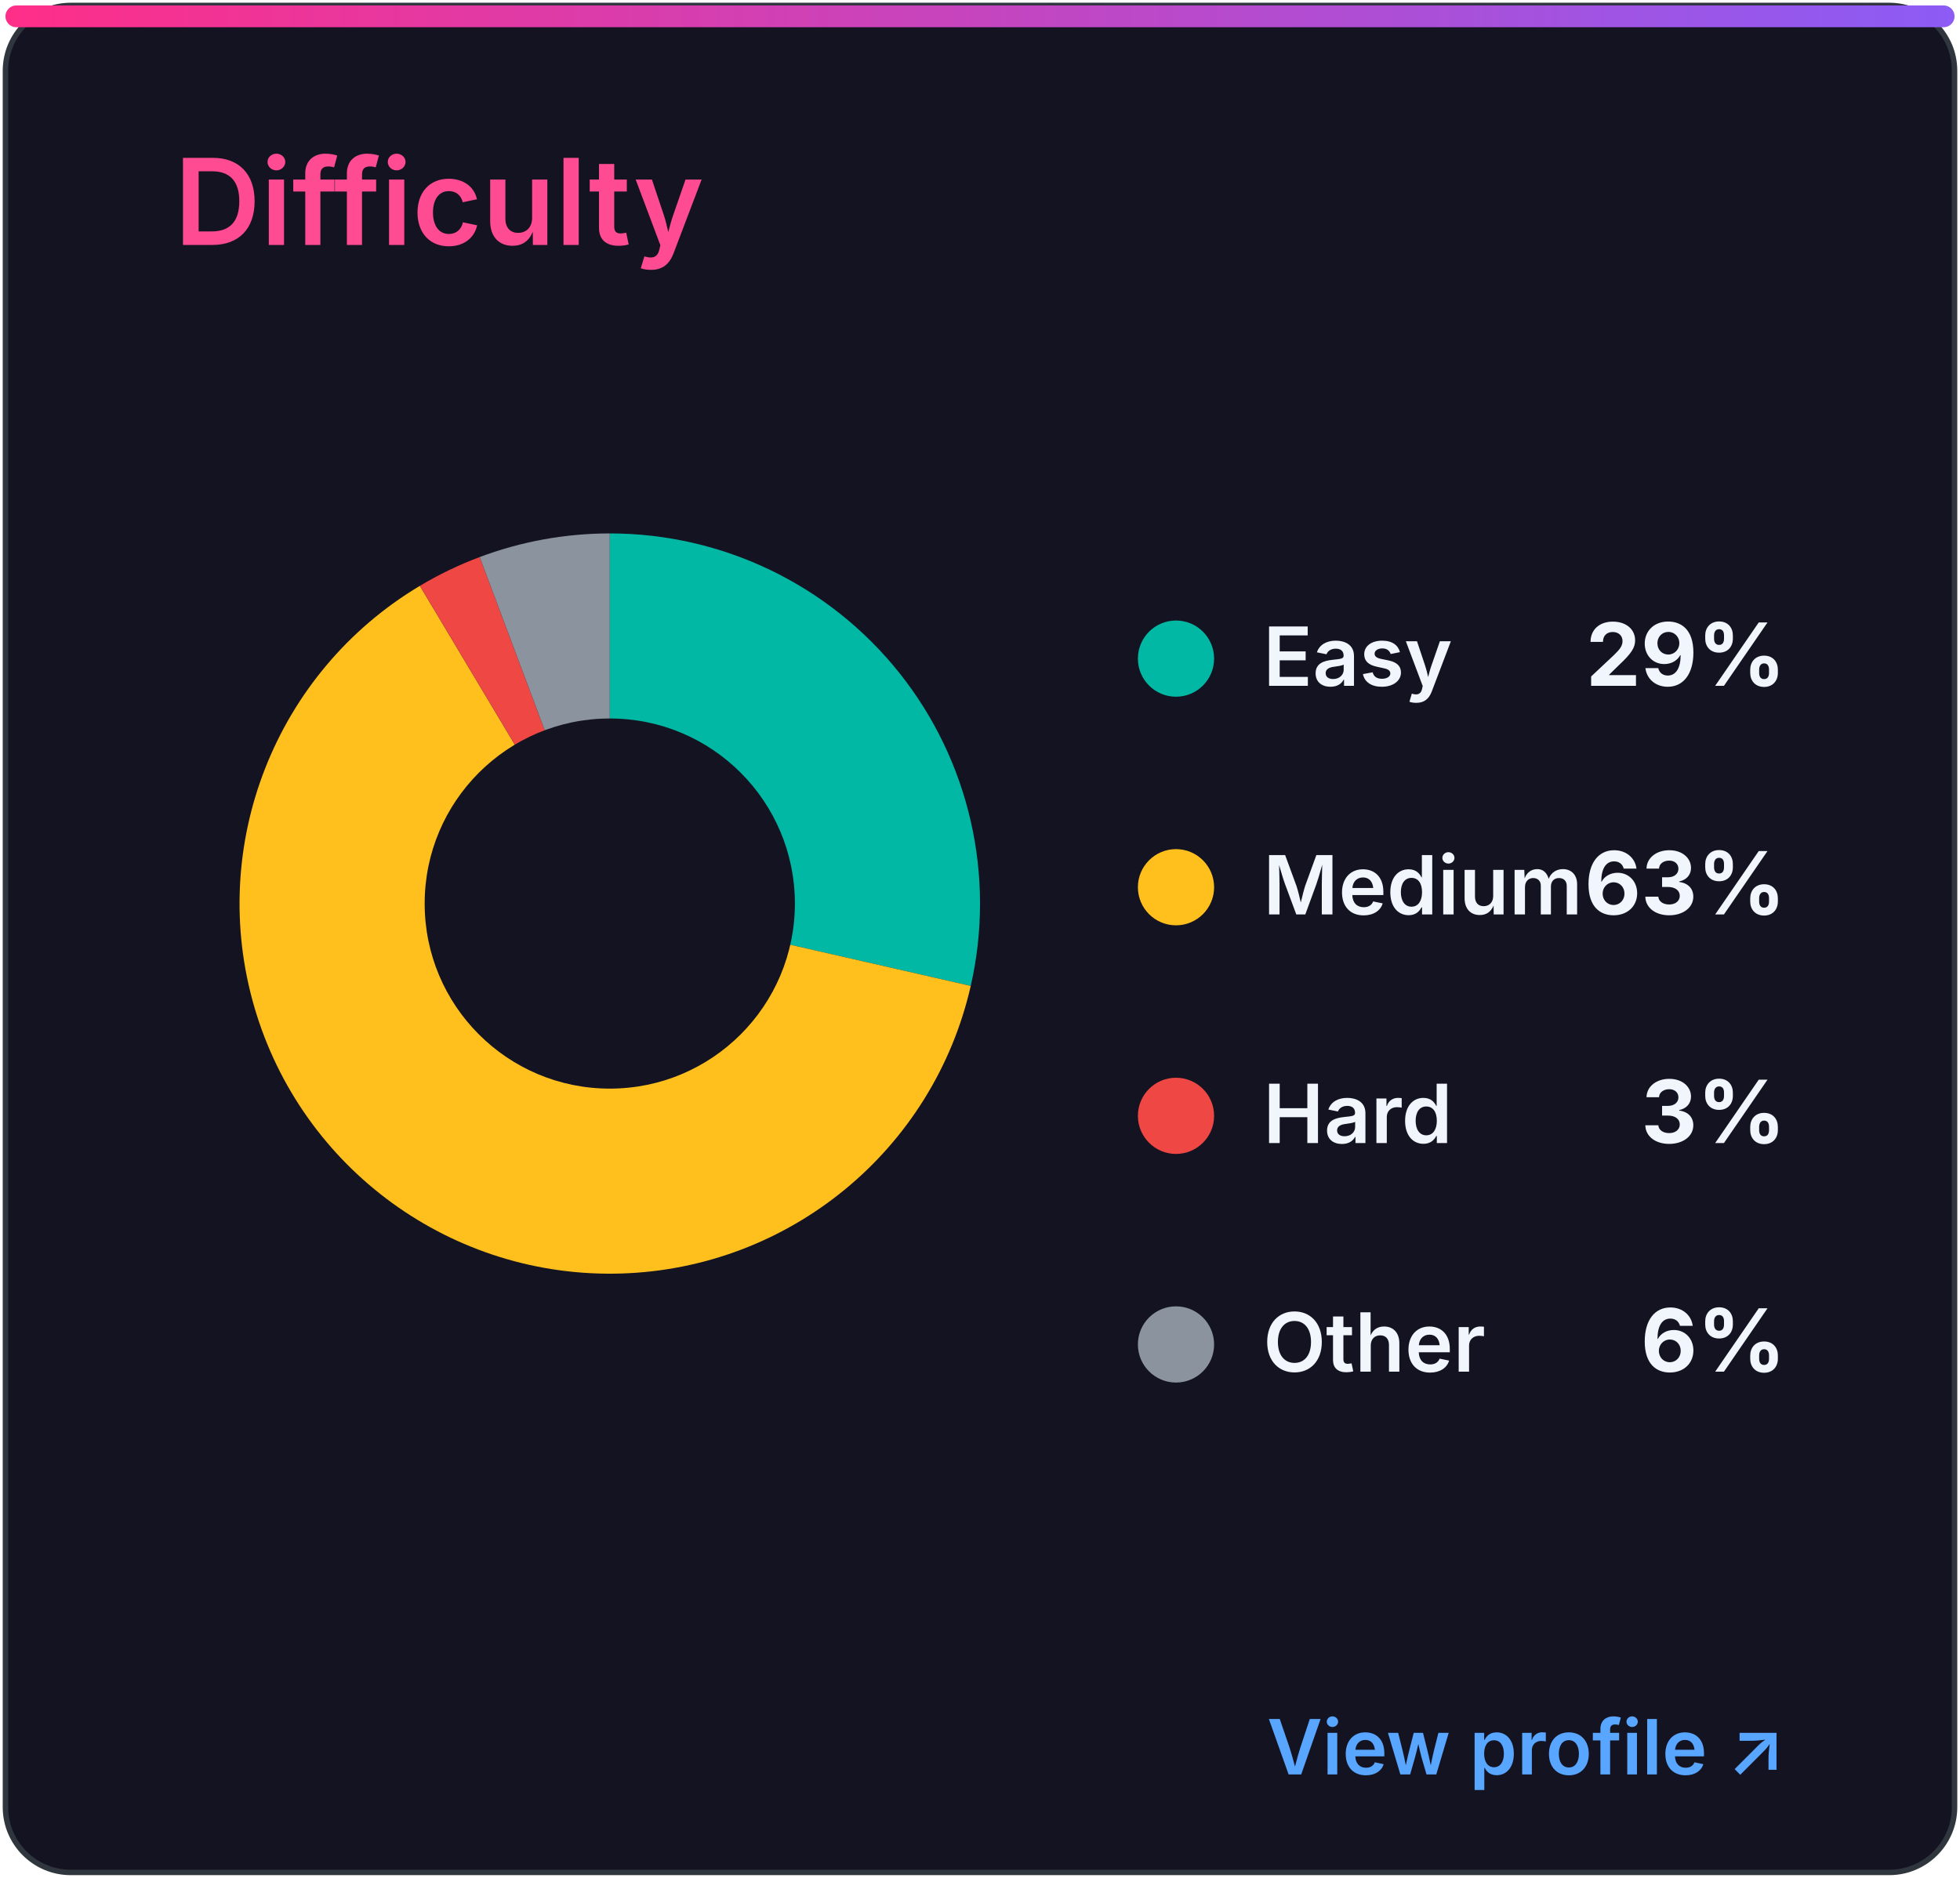
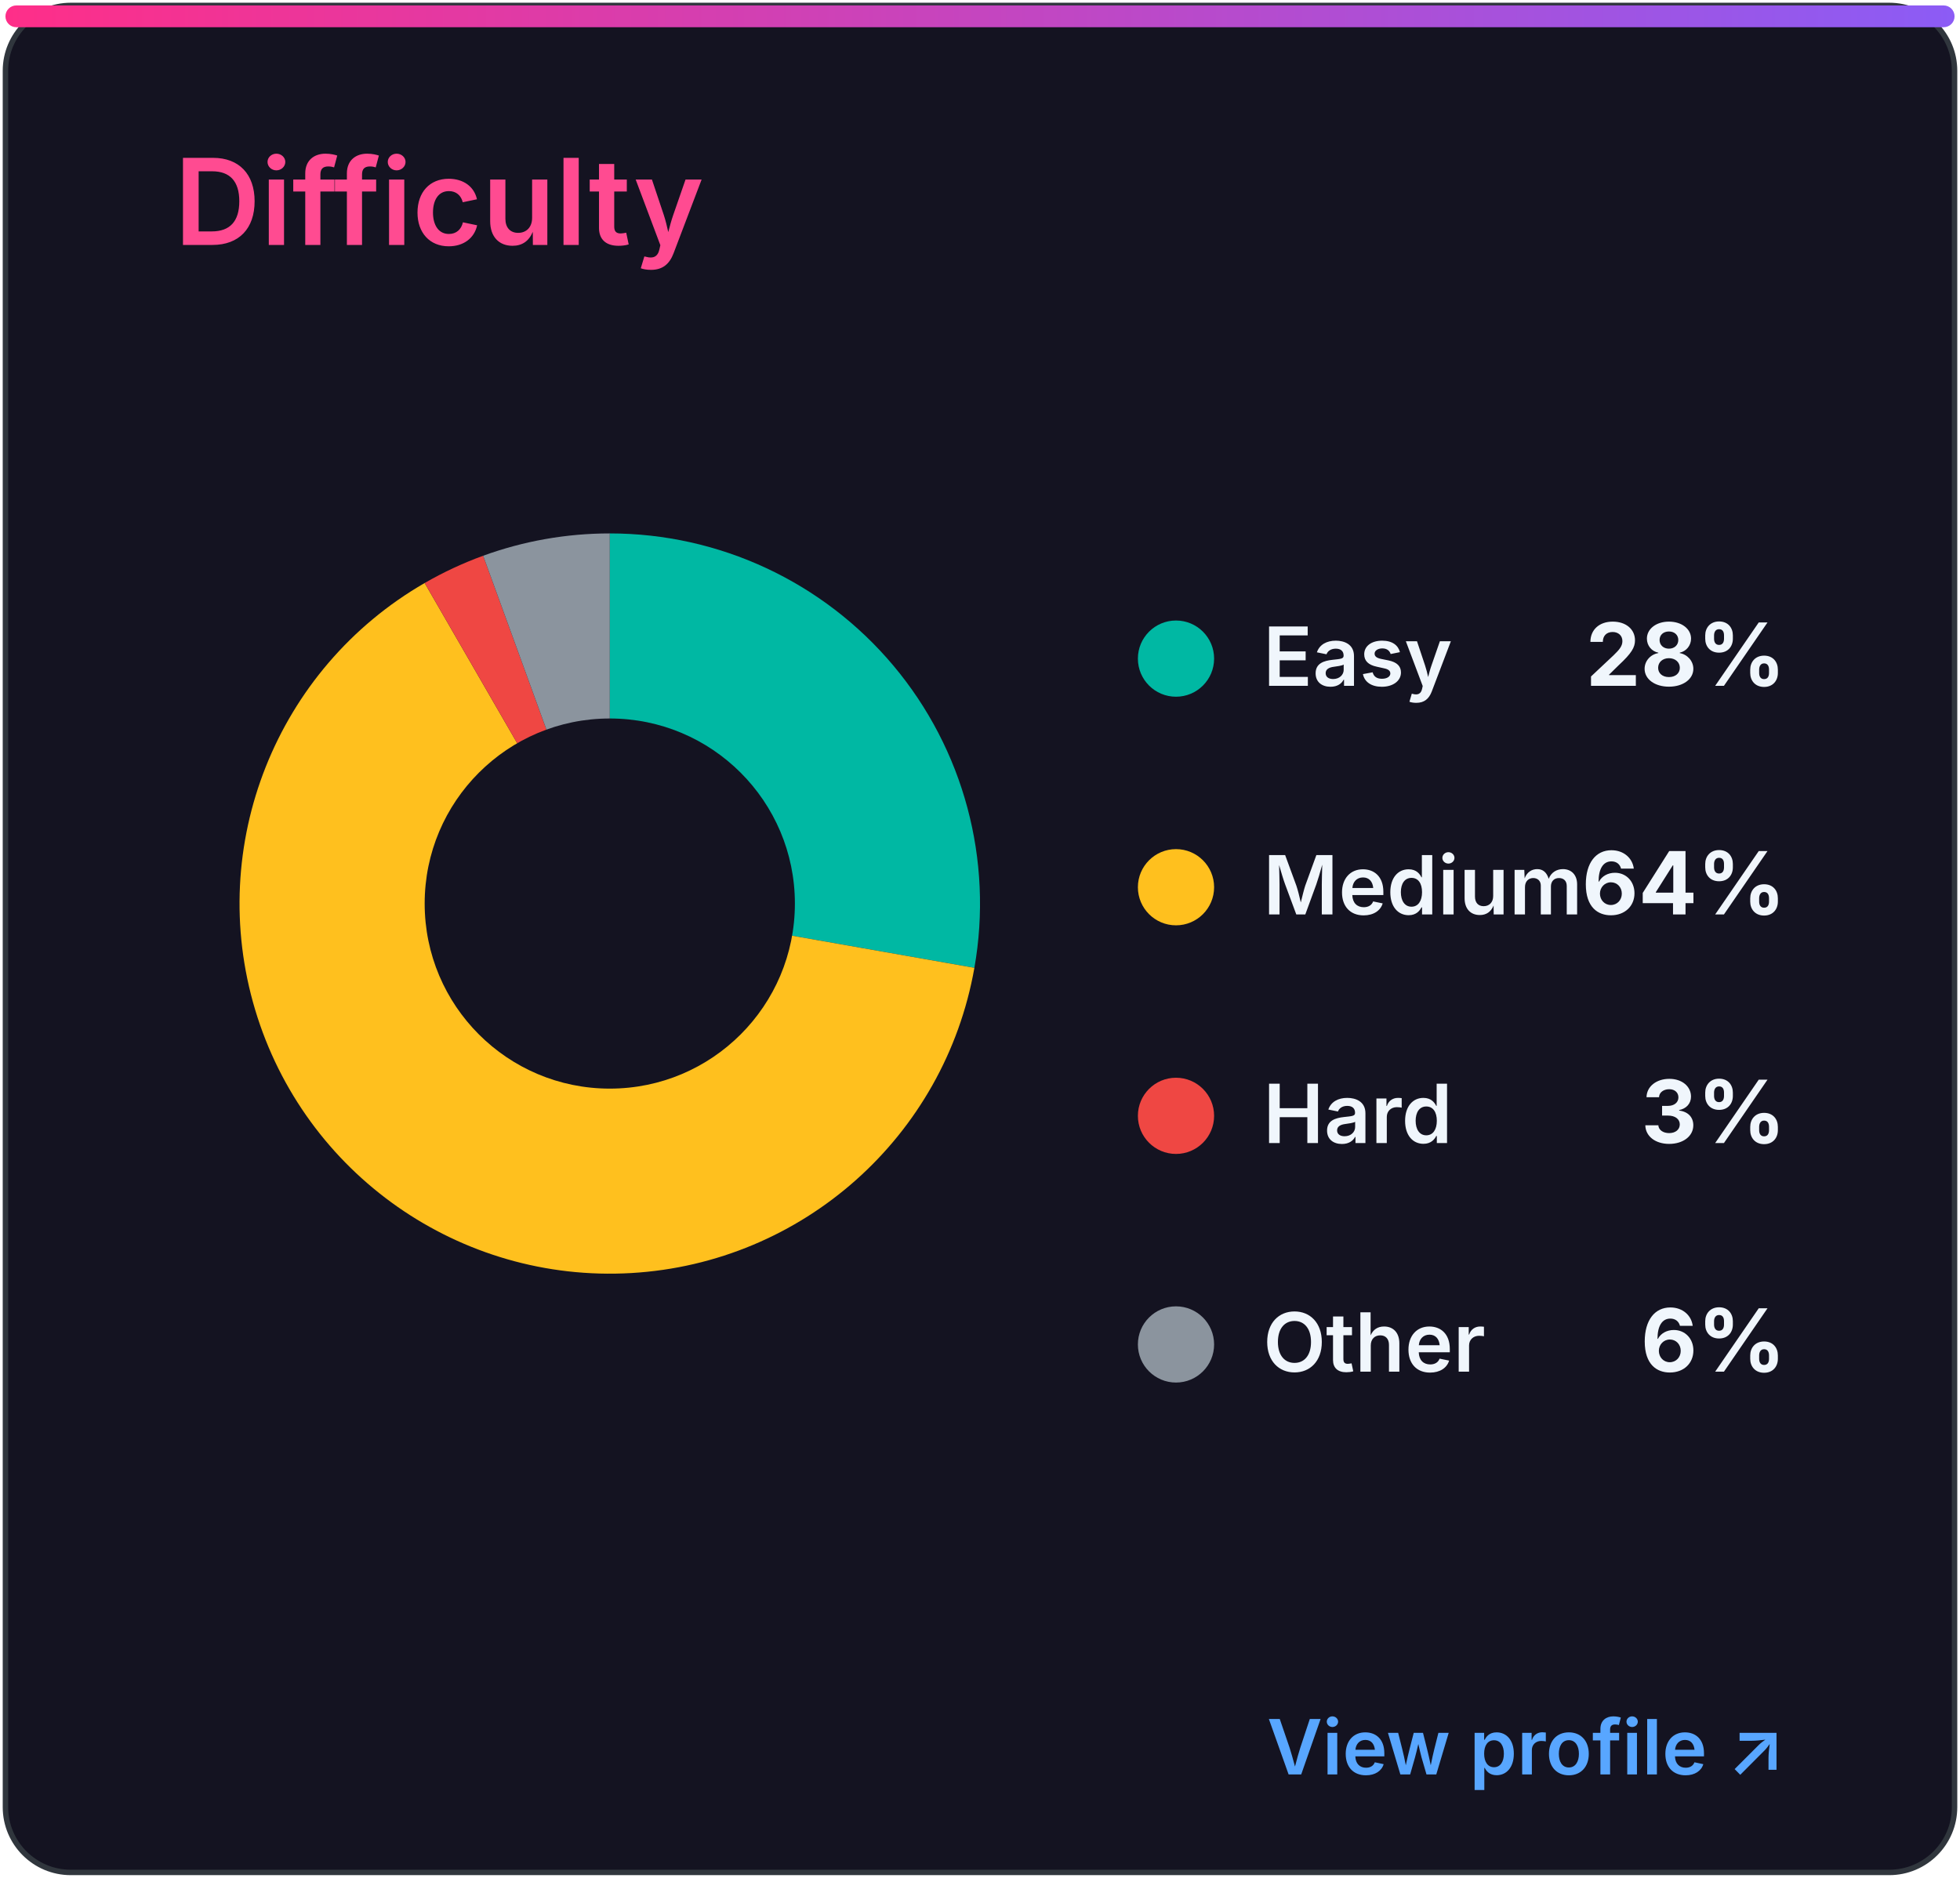
<svg xmlns="http://www.w3.org/2000/svg" width="360" height="345" viewBox="0 0 360 345" role="img" aria-labelledby="title desc">
  <defs>
    <linearGradient id="accent" x1="0" x2="1">
      <stop stop-color="#ff2e88" />
      <stop offset="1" stop-color="#8b5cf6" />
    </linearGradient>
    <clipPath id="bar">
      <rect x="32" y="82" width="296" height="8" rx="4" />
    </clipPath>
    <style>
.heading{font:600 22px -apple-system,BlinkMacSystemFont,'Segoe UI',sans-serif;fill:#ff4b91}
.eyebrow{font:600 10px -apple-system,BlinkMacSystemFont,'Segoe UI',sans-serif;letter-spacing:1.2px;fill:#8b949e}
.total{font:700 52px -apple-system,BlinkMacSystemFont,'Segoe UI',sans-serif;fill:#f0f6fc}
.metric{font:600 15px -apple-system,BlinkMacSystemFont,'Segoe UI',sans-serif;fill:#f0f6fc}
.count{font:700 16px -apple-system,BlinkMacSystemFont,'Segoe UI',sans-serif;fill:#f0f6fc}
.muted{font:500 13px -apple-system,BlinkMacSystemFont,'Segoe UI',sans-serif;fill:#8b949e}
.language{font:700 31px -apple-system,BlinkMacSystemFont,'Segoe UI',sans-serif;fill:#f0f6fc}
.link{font:600 14px -apple-system,BlinkMacSystemFont,'Segoe UI',sans-serif;fill:#58a6ff}
</style>
  </defs>
  <rect x="1" y="1" width="358" height="343" rx="12" fill="#141321" stroke="#30363d" />
  <rect x="1" y="1" width="358" height="4" rx="2" fill="url(#accent)" />
  <text x="32" y="45" class="heading">Difficulty</text>
-   <path d="M 112 166 L 112.00 98.00 A 68 68 0 0 1 178.30 181.13 Z" fill="#00b8a3" />
-   <path d="M 112 166 L 178.30 181.13 A 68 68 0 1 1 77.12 107.63 Z" fill="#ffc01e" />
-   <path d="M 112 166 L 77.12 107.63 A 68 68 0 0 1 88.11 102.34 Z" fill="#ef4743" />
-   <path d="M 112 166 L 88.11 102.34 A 68 68 0 0 1 112.00 98.00 Z" fill="#8b949e" />
+   <path d="M 112 166 L 112.00 98.00 A 68 68 0 0 1 178.97 177.81 Z" fill="#00b8a3" />
+   <path d="M 112 166 L 178.97 177.81 A 68 68 0 1 1 78.00 107.11 Z" fill="#ffc01e" />
+   <path d="M 112 166 L 78.00 107.11 A 68 68 0 0 1 88.74 102.10 Z" fill="#ef4743" />
+   <path d="M 112 166 L 88.74 102.10 A 68 68 0 0 1 112.00 98.00 Z" fill="#8b949e" />
  <circle cx="112" cy="166" r="34" fill="#141321" />
  <circle cx="216" cy="121" r="7" fill="#00b8a3" />
  <text x="232" y="126" class="metric">Easy</text>
-   <text x="328" y="126" class="count" text-anchor="end">29%</text>
+   <text x="328" y="126" class="count" text-anchor="end">28%</text>
  <circle cx="216" cy="163" r="7" fill="#ffc01e" />
  <text x="232" y="168" class="metric">Medium</text>
-   <text x="328" y="168" class="count" text-anchor="end">63%</text>
+   <text x="328" y="168" class="count" text-anchor="end">64%</text>
  <circle cx="216" cy="205" r="7" fill="#ef4743" />
  <text x="232" y="210" class="metric">Hard</text>
  <text x="328" y="210" class="count" text-anchor="end">3%</text>
  <circle cx="216" cy="247" r="7" fill="#8b949e" />
  <text x="232" y="252" class="metric">Other</text>
  <text x="328" y="252" class="count" text-anchor="end">6%</text>
  <text x="328" y="326" class="link" text-anchor="end">View profile ↗</text>
</svg>
